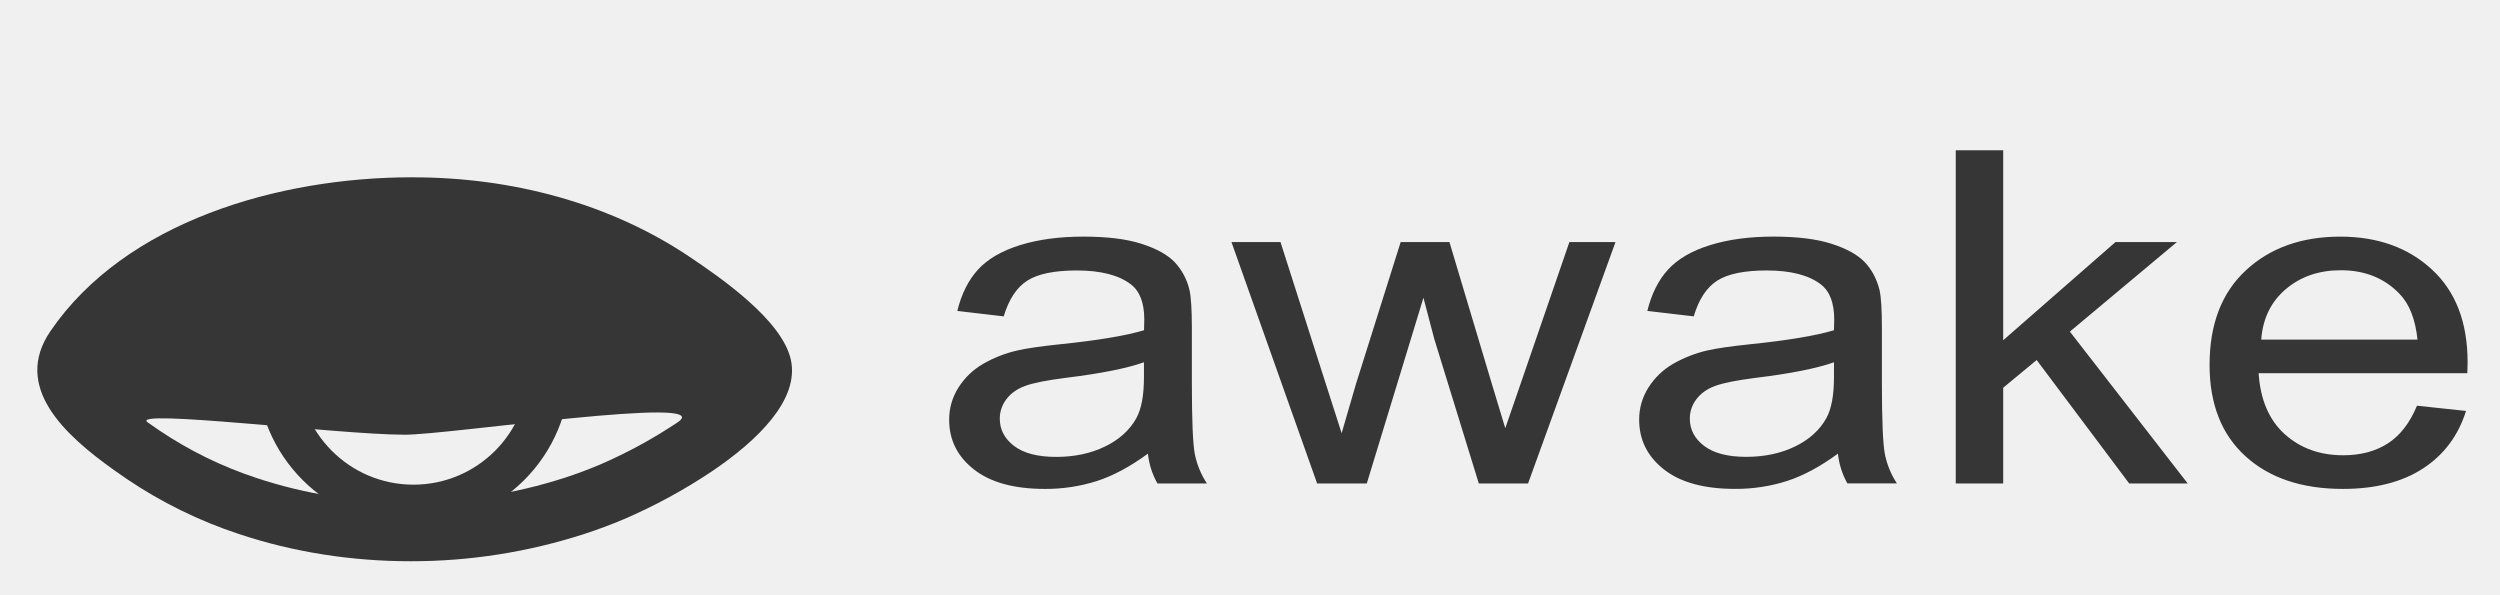
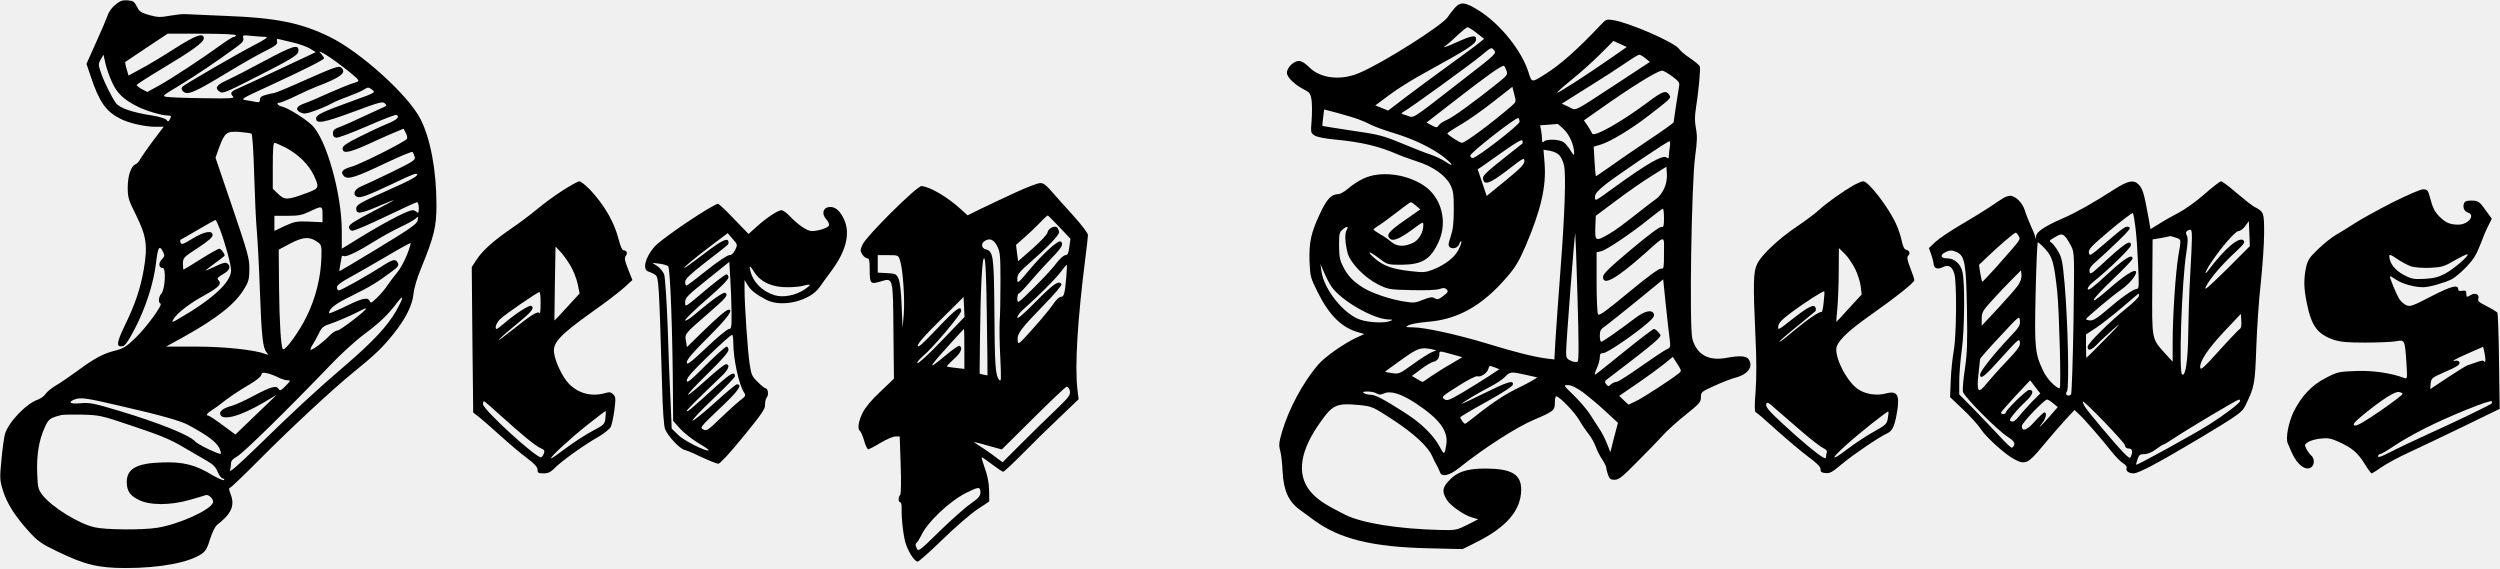
- <svg xmlns="http://www.w3.org/2000/svg" viewBox="0 0 2030 483">
-   <circle cx="328.32" cy="269.5" r="25.29" fill="#fff" />
-   <path d="M328.63 353c36.15 0 255.14-32.72 221.65-10.1a396.64 396.64 0 0 1-63.11 34.36c-9.31 3.93-18.92 7.52-28.61 10.68a411 411 0 0 1-126.22 19.78c-43.44 0-85.26-6.62-124.29-19.69a321 321 0 0 1-78.77-38.58 586.35 586.35 0 0 1-9.36-6.49c-15.84-11.23 155.9 10 207.65 10m8.06-209h-1.06c-108.74 0-233 36.16-293.6 124.9C10 314.2 52.29 353.14 93.16 382.12c3.39 2.4 6.77 4.74 10.1 7a368.89 368.89 0 0 0 90.55 44.43c44.41 14.87 92 22.18 139.53 22.18a456.21 456.21 0 0 0 141.15-22.17q16.49-5.38 32.33-12.07a445 445 0 0 0 71.33-38.82c37.52-25.34 71.17-58.4 64-90.66C635 260 586 226 559.48 208.24 494.84 164.93 415.47 144 335.63 144z" fill="#363636" />
-   <circle cx="349.99" cy="300" r="47.47" fill="#363636" />
-   <circle cx="335.71" cy="299.87" r="110.44" fill="none" stroke="#363636" stroke-miterlimit="10" stroke-width="33.535" />
-   <path d="M932.1 368.37q-21.4 15.69-41.19 22.15a136.37 136.37 0 0 1-42.49 6.48q-37.42 0-57.57-15.8t-20.12-40.33a47.9 47.9 0 0 1 7.6-26.29 57.89 57.89 0 0 1 19.91-19.1A101.15 101.15 0 0 1 826 284.59q11.34-2.58 34.24-5 46.66-4.78 68.7-11.44c.14-4.55.22-7.44.22-8.67q0-20.3-10.92-28.61-14.76-11.25-43.87-11.25-27.18 0-40.13 8.21T815 256.9l-37.67-4.42q5.13-20.86 16.91-33.68t34-19.75q22.25-6.92 51.57-6.92 29.11 0 47.3 5.9t26.75 14.86a49.29 49.29 0 0 1 12 22.61q1.92 8.49 1.93 30.63v44.29q0 46.33 2.46 58.6a67.46 67.46 0 0 0 9.75 23.53h-40.19a63.21 63.21 0 0 1-7.71-24.18zm-3.21-74.19q-21 7.4-62.92 12.55-23.75 3-33.6 6.65t-15.19 10.79a25.61 25.61 0 0 0-5.35 15.83q0 13.29 11.66 22.15t34.14 8.85q22.25 0 39.59-8.4t25.47-23q6.19-11.25 6.2-33.22zM1069.5 392.55l-69.55-196h39.81l36.16 113.13 13.49 42.07q.85-3.13 11.77-40.41l36.17-114.79h39.59l34 113.68 11.34 37.46 13.06-37.83 39-113.31h37.45l-71 196h-40l-36.17-117.38-8.78-33.4-46 150.78zM1492.4 368.37q-21.4 15.69-41.2 22.15a136.3 136.3 0 0 1-42.48 6.46q-37.46 0-57.57-15.78T1331 340.87a47.82 47.82 0 0 1 7.6-26.29 57.86 57.86 0 0 1 19.9-19.1 101.35 101.35 0 0 1 27.72-10.89q11.34-2.58 34.24-5 46.66-4.78 68.7-11.44c.14-4.55.22-7.44.22-8.67q0-20.3-10.92-28.61-14.76-11.25-43.87-11.25-27.18 0-40.13 8.21t-19.15 29.06l-37.67-4.42q5.13-20.86 16.91-33.68t34-19.75q22.26-6.92 51.58-6.92 29.1 0 47.3 5.9t26.75 14.86q8.57 9 12 22.61 1.92 8.49 1.92 30.63v44.29q0 46.33 2.47 58.6a67.46 67.46 0 0 0 9.73 23.53h-40.23a63 63 0 0 1-7.67-24.17zm-3.21-74.19q-21 7.4-62.92 12.55-23.76 3-33.6 6.65t-15.19 10.79a25.61 25.61 0 0 0-5.35 15.78q0 13.29 11.66 22.15t34.13 8.86q22.26 0 39.6-8.4t25.47-23q6.19-11.25 6.2-33.22zM1588.07 392.55V122h38.52v154.28l91.17-79.72h49.87l-86.89 72.71 95.67 123.28h-47.52l-75.12-100.21-27.18 22.51v77.7zM1962.6 329.43l39.81 4.25q-9.42 30.07-34.89 46.69T1902.46 397q-49.86 0-79.08-26.49t-29.21-74.28q0-49.45 29.53-76.77t76.62-27.31q45.59 0 74.48 26.76t28.89 75.29c0 2-.07 4.93-.21 8.86H1834q2.13 32.29 21.18 49.46t47.52 17.16q21.18 0 36.16-9.59t23.74-30.66zm-126.48-53.7H1963q-2.57-24.74-14.55-37.1-18.42-19.19-47.73-19.19-26.54 0-44.62 15.32t-19.98 40.97z" fill="#363636" />
+ <svg xmlns="http://www.w3.org/2000/svg" version="1.0" width="1558pt" height="354pt" viewBox="0 0 1558 354" preserveAspectRatio="xMidYMid meet">
+   <g transform="translate(0,354) scale(0.1,-0.1)" fill="#000000" stroke="none">
+     <path d="M718 3510 c-21 -17 -42 -47 -48 -68 -7 -20 -39 -96 -72 -168 l-59 -132 25 -74 c54 -163 95 -222 186 -268 52 -27 153 -50 217 -50 l53 0 -66 -87 c-36 -49 -72 -100 -80 -114 -7 -15 -20 -29 -28 -32 -29 -11 -49 -69 -50 -142 0 -65 3 -78 53 -178 64 -130 72 -189 47 -336 -21 -121 -55 -220 -118 -349 -51 -106 -55 -136 -16 -130 17 2 35 27 75 103 70 134 120 288 135 414 12 103 21 118 45 70 10 -20 9 -27 -9 -46 -22 -23 -19 -53 6 -53 22 0 15 -133 -8 -159 -18 -20 -21 -58 -6 -63 17 -5 -87 -148 -157 -215 -55 -53 -74 -65 -125 -78 -76 -19 -130 -48 -238 -128 -47 -34 -106 -75 -133 -90 -26 -15 -54 -39 -63 -52 -9 -13 -30 -29 -47 -35 -74 -25 -185 -142 -206 -215 -6 -22 -16 -93 -22 -160 -11 -114 -11 -126 9 -191 25 -82 78 -164 163 -257 53 -59 77 -76 173 -122 172 -84 258 -105 430 -105 215 0 398 35 475 90 22 15 35 38 50 90 13 41 31 78 43 88 91 71 113 121 85 193 -10 25 -12 39 -4 39 5 0 87 78 181 173 198 199 459 442 596 553 128 104 172 146 242 233 77 96 118 179 125 250 3 33 22 99 48 161 80 196 95 256 95 393 0 213 -37 412 -99 534 -74 148 -375 420 -566 513 -180 88 -332 119 -650 131 -126 5 -241 10 -255 11 -14 1 -55 -4 -92 -10 -57 -11 -76 -10 -128 4 -52 15 -62 22 -77 53 -16 31 -23 36 -58 39 -32 2 -47 -3 -77 -28z m752 -190 c0 -5 -6 -10 -13 -10 -7 0 -44 -23 -82 -51 -104 -76 -310 -212 -389 -255 l-68 -37 -35 18 c-18 10 -32 22 -31 26 2 4 68 47 148 95 196 117 270 170 270 195 0 38 -49 21 -185 -66 -73 -47 -167 -103 -209 -125 l-75 -41 -12 41 c-7 22 -10 42 -8 44 2 2 62 42 134 90 l130 86 212 0 c135 0 213 -4 213 -10z m188 -10 c17 0 -9 -18 -81 -55 -95 -49 -420 -237 -440 -255 -15 -13 5 -40 29 -40 32 0 97 34 258 132 72 44 170 100 219 125 75 37 88 47 84 64 -4 15 -1 19 11 15 9 -2 49 -12 88 -21 39 -9 87 -26 106 -38 l36 -22 -217 -102 c-119 -56 -237 -111 -263 -122 -50 -21 -57 -31 -35 -53 11 -11 -20 -13 -182 -10 -108 1 -211 5 -230 8 -33 5 -31 6 75 70 104 63 242 156 352 237 42 30 53 43 48 59 -5 20 -2 20 56 14 34 -3 72 -6 86 -6z m469 -179 c43 -32 86 -68 96 -78 17 -19 16 -20 -24 -32 -23 -7 -89 -34 -148 -60 -58 -27 -127 -56 -153 -65 -53 -19 -61 -40 -23 -58 20 -9 36 -7 87 12 35 12 79 31 98 42 19 11 66 31 105 45 38 14 84 33 100 43 29 18 31 18 54 1 23 -17 22 -18 -111 -66 -202 -73 -238 -90 -238 -114 0 -35 48 -26 237 44 156 58 178 64 191 51 14 -13 12 -16 -14 -27 -16 -7 -72 -33 -124 -57 -52 -25 -115 -53 -140 -62 -36 -13 -45 -21 -45 -41 0 -17 6 -25 21 -27 11 -2 98 31 193 72 95 42 177 73 182 70 22 -13 3 -31 -61 -57 -39 -16 -116 -52 -173 -81 -78 -39 -102 -56 -102 -71 0 -34 38 -28 152 23 59 28 135 61 168 75 l60 25 13 -25 c8 -13 11 -30 9 -37 -7 -17 -293 -161 -350 -176 -54 -15 -68 -33 -43 -58 23 -23 71 -8 262 83 87 41 161 72 165 68 4 -5 10 -18 13 -30 7 -20 -6 -28 -146 -97 -84 -40 -170 -81 -190 -89 -41 -17 -52 -52 -22 -64 22 -8 65 8 232 87 112 54 142 65 142 52 0 -12 -48 -38 -168 -91 -195 -87 -212 -97 -212 -122 0 -34 26 -32 127 11 145 61 143 59 -22 -27 -117 -61 -150 -82 -150 -98 0 -12 8 -21 20 -23 11 -1 104 38 207 88 103 49 191 90 197 90 6 0 11 -17 11 -37 0 -29 -3 -34 -12 -25 -7 7 -19 12 -27 12 -33 0 -210 -95 -403 -217 l-38 -23 0 111 c0 232 -98 578 -187 660 -42 40 -150 107 -183 114 -30 7 -42 25 -17 25 7 0 54 19 103 43 49 24 105 49 124 56 156 59 194 89 155 121 -13 11 -47 -1 -210 -73 -106 -48 -200 -87 -207 -87 -7 0 -30 -5 -50 -11 -28 -7 -38 -15 -38 -30 0 -15 -5 -18 -22 -15 -13 3 -41 8 -62 11 -39 6 -37 8 140 89 217 100 344 164 344 173 0 3 -8 15 -17 26 -18 19 -18 20 14 4 17 -9 67 -43 110 -76z m-1429 -103 c31 -69 73 -109 159 -152 53 -27 152 -56 190 -56 21 0 22 -3 13 -21 -10 -18 -13 -19 -23 -6 -7 9 -45 20 -87 27 -125 19 -206 47 -228 78 -28 40 -72 129 -93 189 -17 50 -17 55 -1 83 l17 29 12 -54 c7 -30 25 -82 41 -117z m869 -321 c6 -4 13 -111 17 -254 4 -136 11 -297 17 -358 5 -60 14 -229 19 -375 10 -278 18 -348 41 -376 13 -16 12 -17 -6 -10 -69 26 -258 46 -433 46 l-187 0 107 59 c214 119 327 209 383 306 25 41 29 60 29 119 1 64 -10 102 -105 382 l-106 311 22 62 c35 95 47 104 126 99 37 -3 71 -8 76 -11z m217 -89 c77 -42 140 -104 172 -171 35 -77 34 -81 -45 -110 -118 -44 -137 -45 -177 -6 l-34 33 0 143 c0 98 3 143 11 143 6 0 39 -15 73 -32z m226 -415 l0 -48 -85 4 c-77 3 -90 0 -150 -27 l-65 -31 0 47 0 47 83 0 c68 0 91 5 137 27 77 37 80 36 80 -19z m592 -38 c-3 -20 -50 -53 -243 -170 -132 -80 -241 -145 -243 -145 -2 0 0 19 5 43 4 23 8 45 9 49 0 4 6 5 14 2 17 -6 91 30 201 99 44 27 112 64 150 82 39 18 79 40 90 49 11 8 21 16 21 16 1 0 -1 -11 -4 -25z m-1232 -52 c35 -93 70 -223 70 -258 0 -73 -114 -179 -324 -300 -42 -25 -47 -26 -38 -9 21 39 98 100 195 153 95 53 112 72 86 98 -8 8 1 17 30 34 42 23 52 48 28 67 -10 9 -29 4 -75 -18 -34 -16 -62 -28 -62 -26 0 1 27 22 60 46 33 24 60 45 60 47 0 14 -23 43 -33 43 -7 0 -59 -29 -116 -65 -57 -36 -105 -65 -107 -65 -2 0 -4 17 -4 38 1 36 4 39 93 97 65 43 92 66 92 80 0 32 -52 23 -127 -23 -57 -35 -67 -38 -73 -24 -3 9 -2 18 2 19 5 2 53 30 108 62 55 32 103 59 107 60 4 1 16 -25 28 -56z m610 -82 c23 -17 25 -24 23 -92 -3 -125 -35 -256 -93 -373 -45 -93 -134 -215 -147 -202 -12 12 -22 169 -24 386 l-2 234 73 39 c81 42 120 44 170 8z m556 -80 c-15 -37 -41 -86 -59 -107 -18 -21 -45 -57 -60 -79 -14 -23 -45 -58 -67 -80 -33 -32 -40 -36 -46 -22 -10 27 -45 20 -152 -33 -56 -27 -102 -46 -102 -42 2 29 38 58 139 107 112 55 162 85 253 153 39 29 45 38 37 54 -14 27 -31 23 -106 -26 -91 -58 -248 -146 -262 -146 -6 0 -11 9 -11 19 0 14 24 32 83 64 45 25 147 83 227 130 79 47 146 84 149 82 2 -3 -8 -36 -23 -74z m-67 -348 c-55 -96 -144 -192 -324 -346 -165 -141 -317 -281 -548 -507 -120 -116 -168 -158 -163 -140 3 14 6 34 6 45 0 13 13 27 37 40 37 19 329 306 578 566 66 70 163 158 216 197 94 70 147 120 203 195 45 59 43 35 -5 -50z m-189 13 c0 -13 -161 -136 -177 -136 -11 0 -32 -14 -49 -31 -34 -37 -103 -89 -117 -89 -5 0 -1 12 9 28 10 15 28 47 40 72 19 40 28 48 75 63 30 10 90 35 134 56 92 45 85 42 85 37z m-548 -427 c21 -11 47 -19 60 -19 20 0 20 -2 -12 -35 -28 -29 -36 -32 -43 -20 -14 25 -45 17 -151 -39 -55 -30 -119 -59 -141 -65 -54 -14 -80 -34 -72 -55 16 -40 127 -9 273 77 l79 47 -129 -124 -129 -124 -80 59 c-44 33 -84 59 -89 59 -17 0 -7 16 20 32 15 9 55 38 89 65 34 26 96 67 138 91 45 26 79 52 82 63 5 17 11 19 37 13 17 -3 48 -15 68 -25z m-981 -179 c256 -59 378 -93 427 -121 116 -63 168 -102 188 -140 8 -17 13 -34 10 -37 -8 -7 -143 58 -159 76 -32 39 -228 118 -479 193 -154 46 -179 51 -235 46 -64 -6 -84 5 -40 23 39 15 70 11 288 -40z m84 -128 c165 -55 232 -83 310 -130 55 -32 122 -71 148 -86 35 -20 52 -38 63 -66 9 -21 23 -40 32 -42 10 -2 13 -6 7 -10 -5 -3 -39 12 -75 33 -104 63 -179 82 -313 77 -155 -5 -216 -39 -217 -120 0 -57 18 -85 74 -113 69 -35 195 -35 316 -1 47 13 92 27 101 30 19 8 54 -27 46 -47 -18 -47 -214 -135 -347 -156 -92 -15 -324 -13 -391 3 -101 23 -269 128 -326 203 -25 33 -28 46 -31 130 -5 113 10 208 45 285 26 58 32 63 108 82 11 2 70 3 130 2 107 -3 116 -5 320 -74z" />
+     <path d="M1645 3159 c-93 -50 -198 -104 -233 -120 -66 -30 -77 -50 -39 -73 14 -9 47 4 180 72 274 139 307 159 307 187 0 41 -33 31 -215 -66z" />
+     <path d="M9068 3493 c-13 -16 -35 -42 -46 -60 -38 -54 -404 -286 -552 -348 -114 -49 -242 -34 -311 36 -25 25 -47 39 -64 39 -33 0 -75 -41 -75 -74 0 -27 49 -75 109 -105 34 -18 39 -25 45 -67 3 -27 3 -82 0 -125 -6 -74 -6 -77 18 -93 15 -10 65 -20 132 -26 162 -16 265 -40 384 -91 26 -12 81 -31 123 -45 96 -30 175 -85 206 -143 20 -39 23 -58 23 -156 0 -84 -5 -126 -19 -168 -16 -47 -17 -58 -6 -67 19 -16 52 -4 60 21 4 11 9 18 12 15 3 -3 -4 -25 -16 -49 -24 -50 -83 -96 -160 -127 -47 -18 -61 -19 -138 -10 -113 12 -171 33 -222 77 -59 50 -43 53 22 4 53 -40 55 -41 138 -41 132 1 184 32 235 144 57 126 17 277 -93 350 -110 73 -271 92 -374 44 -31 -14 -74 -42 -96 -62 -23 -20 -51 -36 -64 -36 -42 0 -71 -31 -114 -124 -55 -116 -68 -178 -64 -297 4 -91 6 -101 51 -190 71 -144 151 -222 254 -250 l36 -11 -50 -23 c-78 -36 -195 -119 -237 -167 -95 -111 -184 -277 -226 -421 -19 -65 -20 -83 -11 -115 6 -20 13 -79 15 -129 6 -118 36 -187 105 -238 26 -19 65 -48 87 -64 162 -120 365 -170 720 -178 l210 -5 80 40 c193 95 285 202 285 331 0 95 -59 130 -220 131 -123 0 -183 -21 -238 -84 -34 -39 -35 -65 -4 -113 21 -34 107 -94 153 -107 l41 -12 -68 -35 c-65 -32 -72 -34 -164 -32 -270 7 -488 42 -597 95 -111 56 -158 85 -199 126 -103 102 -93 250 30 430 91 133 110 142 265 127 72 -8 79 -11 200 -90 133 -87 219 -167 245 -225 8 -19 22 -46 30 -60 8 -14 17 -33 20 -43 10 -32 59 -21 118 26 153 123 363 258 472 303 116 49 126 57 126 104 0 22 3 40 8 40 20 0 114 -97 143 -147 18 -31 44 -70 59 -87 14 -17 34 -52 44 -78 9 -26 28 -63 42 -83 13 -20 24 -42 24 -49 0 -7 5 -27 11 -45 9 -25 16 -31 41 -31 26 0 49 18 142 113 62 61 134 136 160 165 26 29 90 87 142 128 85 68 94 78 94 108 0 32 3 35 83 71 45 21 104 44 131 51 81 21 116 71 82 117 -15 19 -57 22 -135 7 -113 -21 -185 18 -214 117 -20 69 -6 964 17 1137 13 95 14 129 5 176 -8 43 -8 75 0 126 16 100 30 246 24 261 -3 7 -30 30 -60 50 -30 20 -61 46 -69 58 -26 40 -307 163 -412 180 -40 6 -44 5 -78 -32 -142 -150 -248 -245 -344 -305 -85 -54 -84 -54 -104 10 -41 134 -177 304 -311 387 -83 52 -111 56 -147 18z m135 -159 l46 -36 -27 -22 c-15 -13 -103 -78 -197 -146 -93 -68 -216 -158 -272 -201 l-102 -78 -40 16 -40 16 87 65 c47 36 156 104 242 150 232 127 295 167 298 191 6 36 -21 33 -124 -14 -59 -27 -87 -36 -69 -23 17 12 53 44 80 70 28 26 55 48 61 48 6 0 32 -16 57 -36z m849 -147 c-163 -114 -343 -229 -348 -225 -2 3 37 38 88 79 51 41 131 112 178 159 l85 85 42 -19 41 -19 -86 -60z m-928 -138 c-345 -268 -308 -244 -356 -229 -37 11 -40 13 -22 23 38 20 423 299 485 351 63 53 64 53 80 33 16 -20 11 -25 -187 -178z m1130 128 l28 -23 -198 -130 c-292 -191 -257 -174 -308 -150 l-43 20 161 101 c89 55 195 124 236 152 41 29 80 52 85 52 6 1 23 -9 39 -22z m-866 -75 c9 -27 6 -31 -52 -78 -150 -120 -284 -217 -319 -231 -21 -9 -43 -23 -50 -33 -12 -17 -14 -17 -45 -1 l-32 17 144 112 c217 169 318 242 338 242 3 0 10 -13 16 -28z m1033 -38 c41 -30 48 -39 43 -62 -8 -47 -34 -217 -34 -224 0 -4 -75 -58 -166 -118 -91 -61 -199 -136 -241 -166 -42 -30 -77 -53 -78 -52 -1 2 -5 44 -8 94 l-5 90 44 13 c59 18 188 95 299 181 140 108 141 109 128 128 -19 32 -43 24 -135 -46 -165 -123 -337 -220 -346 -194 -2 6 -14 27 -27 47 l-24 35 97 68 c199 141 362 242 391 242 7 0 35 -16 62 -36z m-1004 -187 c-119 -103 -286 -227 -306 -227 -14 0 -91 50 -91 59 1 3 38 28 83 54 45 26 136 90 202 142 l120 94 12 -47 c13 -47 12 -47 -20 -75z m-950 -81 c23 -8 59 -24 80 -35 21 -11 83 -33 138 -50 124 -37 243 -95 313 -150 60 -48 65 -66 8 -27 -20 13 -60 32 -89 42 -29 9 -110 41 -182 71 -119 49 -144 55 -310 79 -99 15 -181 28 -183 29 -2 2 0 25 4 53 l6 50 87 -23 c47 -13 105 -30 128 -39z m1003 -15 c0 -19 -268 -226 -292 -226 -7 0 -14 7 -15 15 -2 17 286 242 299 234 4 -3 8 -13 8 -23z m274 -45 c36 -33 66 -101 66 -150 0 -17 -4 -14 -21 14 -11 19 -31 43 -42 52 -26 20 -107 24 -125 6 -9 -9 -12 -6 -12 14 0 14 -3 39 -6 56 l-6 31 53 4 c30 2 55 4 55 5 1 1 18 -13 38 -32z m-256 -90 c-1 -1 -58 -46 -126 -100 -98 -78 -123 -102 -120 -119 6 -45 42 -32 153 53 98 76 105 80 105 56 0 -20 -23 -44 -117 -121 l-118 -96 -28 83 -28 83 23 15 c12 8 74 52 138 97 82 58 116 77 118 66 2 -8 2 -16 0 -17z m918 -23 c-3 -21 -6 -46 -6 -57 0 -14 -3 -16 -13 -8 -23 20 -119 -35 -337 -193 -113 -82 -110 -81 -110 -51 0 18 17 38 66 77 75 59 384 268 398 269 5 0 6 -17 2 -37z m-685 -54 c10 -13 22 -40 26 -59 13 -59 5 -300 -22 -650 -14 -184 -28 -386 -32 -448 l-6 -112 -51 6 c-85 12 -192 39 -369 93 -185 56 -388 101 -463 101 -47 1 -48 1 -24 14 14 7 65 16 113 20 190 14 343 99 497 278 54 62 76 99 118 196 95 223 129 370 118 512 l-7 87 42 -7 c26 -5 49 -17 60 -31z m651 -202 c-11 -25 -32 -53 -46 -63 -15 -11 -50 -37 -78 -59 -141 -111 -177 -138 -224 -165 -80 -46 -85 -43 -82 43 l3 72 127 95 c69 52 168 121 220 153 l93 58 3 -45 c2 -29 -4 -62 -16 -89z m-1547 -109 l26 -23 -100 -70 c-99 -69 -115 -91 -87 -114 19 -16 63 3 144 63 62 46 62 46 62 20 0 -42 -29 -91 -63 -107 -56 -26 -100 -25 -136 5 -17 15 -49 37 -71 49 -22 13 -40 25 -40 29 0 3 13 13 28 22 16 9 66 46 113 82 46 36 87 66 91 66 4 0 19 -10 33 -22z m1545 -78 c0 -48 -3 -58 -15 -54 -9 4 -78 -47 -190 -141 -137 -115 -175 -152 -175 -171 0 -58 82 -12 258 144 136 121 122 120 122 4 0 -90 -2 -100 -17 -96 -12 3 -79 -45 -202 -147 -140 -116 -185 -149 -192 -138 -5 8 -9 98 -9 200 l0 187 28 6 c34 8 191 114 297 200 44 35 83 65 88 65 4 1 7 -26 7 -59z m-1979 -77 c-12 -23 -8 -81 8 -142 18 -62 106 -152 190 -194 63 -31 71 -32 208 -35 86 -2 156 0 174 7 24 8 34 8 45 -3 11 -12 8 -18 -21 -40 -29 -22 -37 -25 -53 -15 -16 10 -30 8 -73 -9 -48 -20 -61 -21 -119 -11 -85 13 -200 52 -253 85 -63 39 -96 73 -125 129 -22 42 -26 63 -27 133 0 76 2 85 24 103 28 23 37 19 22 -8z m1440 -412 c8 -277 9 -395 1 -403 -7 -7 -19 -6 -41 3 -27 12 -31 19 -31 54 -1 45 53 745 57 741 1 -1 8 -179 14 -395z m-1532 61 c62 -87 260 -201 355 -203 26 0 28 -2 11 -9 -34 -15 -130 -11 -186 7 -103 33 -229 189 -244 304 l-6 44 24 -56 c13 -31 34 -70 46 -87z m2106 -322 c7 -54 6 -56 -20 -68 -15 -7 -87 -55 -161 -107 -73 -52 -141 -95 -150 -95 -10 0 -25 -7 -34 -15 -15 -14 -18 -14 -30 0 -8 9 -9 19 -4 24 5 4 74 57 154 118 80 61 156 123 169 137 24 25 24 26 6 46 -10 11 -22 20 -28 20 -5 0 -87 -62 -181 -138 -94 -76 -176 -142 -183 -146 -7 -4 -4 11 7 36 11 24 20 55 20 71 0 21 5 27 23 27 23 0 193 116 276 188 32 27 43 43 38 55 -11 30 -57 20 -116 -25 -107 -81 -203 -148 -212 -148 -5 0 -9 17 -9 38 0 31 6 41 33 59 17 12 106 83 197 157 l165 135 16 -157 c9 -86 20 -182 24 -212z m-1485 -66 l32 -7 -32 -13 c-17 -8 -70 -41 -116 -75 -82 -59 -87 -61 -130 -54 -25 3 -44 8 -42 9 1 2 48 35 103 75 101 72 118 78 185 65z m129 -32 l64 -18 -74 -44 c-41 -23 -95 -58 -122 -76 -26 -19 -49 -34 -52 -34 -2 0 -18 8 -35 19 l-31 18 56 42 c31 23 65 44 77 46 24 5 38 22 38 48 0 21 0 21 79 -1z m1414 -118 c-51 -41 -224 -153 -266 -173 l-48 -23 -29 27 -29 28 108 74 c59 40 134 95 167 121 l59 48 28 -44 c27 -42 27 -45 10 -58z m-1147 36 l28 -11 -65 -43 c-35 -23 -108 -68 -161 -100 -89 -52 -100 -56 -118 -43 -18 13 -13 18 87 81 61 39 112 65 121 61 19 -7 59 19 67 45 7 23 6 23 41 10z m193 -46 l72 -16 -31 -19 c-17 -11 -68 -37 -113 -59 -69 -34 -157 -94 -283 -195 -25 -20 -26 -20 -40 -1 -8 11 -14 22 -14 25 0 4 73 47 162 96 99 55 164 97 166 108 6 30 -31 19 -177 -53 -77 -38 -141 -68 -141 -66 0 6 114 74 179 107 35 18 75 45 90 60 31 33 37 34 130 13z m355 -108 c33 -25 96 -77 140 -118 l79 -73 -24 -91 -23 -92 -22 55 c-12 30 -33 71 -47 91 -13 21 -41 62 -60 93 -20 30 -66 83 -101 117 -64 62 -64 62 -34 62 20 0 51 -15 92 -44z m-1285 -8 c15 -9 25 -9 46 0 41 19 108 -2 199 -62 144 -95 201 -170 190 -251 -10 -70 -14 -73 -39 -24 -39 75 -118 153 -226 221 -136 86 -179 108 -209 108 -14 0 -32 5 -40 10 -11 7 -5 10 23 10 20 0 46 -5 56 -12z" />
+     <path d="M3505 2352 c-50 -32 -119 -83 -155 -113 -36 -30 -105 -83 -155 -117 -117 -80 -186 -141 -224 -199 l-31 -47 4 -453 5 -454 35 -27 c19 -15 79 -67 133 -116 54 -49 128 -112 166 -140 48 -36 67 -57 67 -73 0 -20 5 -23 38 -23 29 0 44 8 70 34 40 42 189 148 275 196 34 20 67 47 74 61 6 13 16 60 22 104 9 71 8 82 -7 97 -14 15 -24 16 -52 8 -84 -24 -167 -2 -227 61 -38 40 -83 135 -90 190 -9 62 35 110 226 247 91 64 187 137 213 162 l49 45 -27 68 c-21 53 -24 70 -14 82 13 16 6 35 -14 35 -8 0 -20 26 -30 66 -28 110 -88 214 -179 312 -28 28 -57 52 -66 52 -9 0 -57 -26 -106 -58z m48 -464 c19 -31 40 -84 47 -117 l12 -60 -78 -85 c-43 -47 -78 -85 -79 -83 0 1 1 105 3 231 l4 229 28 -29 c16 -16 44 -55 63 -86z m-184 -240 c0 -40 -3 -67 -6 -61 -7 19 -50 -7 -171 -104 -59 -47 -96 -74 -82 -59 14 16 67 62 118 103 86 70 104 94 83 107 -11 7 -93 -45 -158 -100 -28 -24 -54 -44 -57 -44 -16 0 -3 39 22 62 31 30 232 168 244 168 4 0 8 -33 7 -72z m-251 -696 c129 -117 220 -192 253 -206 22 -9 25 -15 18 -34 -5 -12 -13 -22 -18 -22 -35 0 -361 298 -361 331 0 10 3 19 6 19 3 0 49 -40 102 -88z m655 -17 c-4 -39 -8 -42 -79 -80 -41 -21 -116 -70 -166 -107 -50 -38 -92 -67 -94 -65 -8 7 123 127 230 212 60 47 109 85 111 83 1 -2 0 -21 -2 -43z" />
+     <path d="M11554 2387 c-71 -41 -168 -110 -214 -152 -25 -23 -87 -70 -138 -104 -115 -77 -224 -179 -251 -235 -25 -50 -26 -125 -11 -453 7 -139 7 -255 1 -340 -7 -86 -7 -129 0 -132 6 -1 65 -52 132 -113 67 -60 156 -135 198 -166 54 -40 76 -63 75 -77 -1 -16 6 -21 31 -23 27 -3 43 6 99 54 68 57 236 172 286 194 30 14 44 41 58 119 22 118 6 149 -66 129 -60 -16 -129 -5 -177 28 -74 52 -153 216 -129 269 21 45 78 98 196 182 173 122 286 212 286 227 0 7 -11 41 -25 76 -17 43 -22 67 -15 74 16 16 12 33 -9 39 -14 3 -22 20 -30 58 -6 30 -22 77 -36 106 -47 103 -171 263 -203 263 -10 0 -35 -11 -58 -23z m7 -522 c16 -33 32 -83 35 -110 l6 -50 -79 -86 c-43 -48 -79 -86 -79 -85 -1 0 2 42 7 91 4 50 8 153 8 229 l1 140 36 -35 c19 -18 48 -61 65 -94z m-196 -210 c-3 -36 -10 -63 -14 -60 -11 6 -81 -41 -175 -119 -43 -37 -81 -66 -85 -66 -7 1 25 29 136 119 43 35 82 67 86 71 4 4 5 14 1 23 -9 24 -45 6 -147 -74 -84 -66 -88 -69 -85 -43 2 21 21 41 78 84 83 62 203 140 209 134 2 -2 0 -33 -4 -69z m-132 -808 c56 -48 114 -93 130 -100 16 -7 25 -17 22 -25 -3 -8 -5 -20 -5 -28 0 -11 -4 -12 -19 -4 -35 18 -143 109 -253 211 -83 77 -105 103 -101 119 5 18 12 14 64 -33 33 -28 105 -91 162 -140z m532 86 c-6 -35 -12 -41 -85 -82 -43 -23 -120 -74 -170 -112 -103 -79 -104 -61 -2 30 88 79 255 211 260 206 2 -2 1 -21 -3 -42z" />
+     <path d="M13178 2361 c-132 -85 -240 -146 -321 -181 -111 -48 -167 -85 -168 -112 -1 -20 -2 -21 -6 -3 -2 11 -15 43 -28 70 -12 28 -29 69 -36 93 -14 48 -59 92 -92 92 -12 0 -34 -8 -48 -18 -15 -9 -51 -33 -80 -53 -30 -20 -109 -69 -176 -108 -67 -39 -140 -88 -162 -109 l-40 -38 14 -39 c8 -22 14 -47 15 -56 0 -30 24 -41 55 -25 38 20 61 6 75 -42 15 -56 13 -381 -4 -476 -8 -45 -17 -128 -19 -186 l-4 -105 79 -75 c44 -41 95 -97 113 -125 35 -52 151 -157 208 -187 68 -36 86 -28 175 80 44 53 107 126 140 162 l60 65 27 -25 c35 -32 146 -160 204 -234 25 -31 57 -64 72 -73 17 -10 25 -22 22 -31 -7 -17 14 -32 44 -32 31 0 158 68 408 217 248 149 267 163 288 205 57 118 60 133 68 358 4 118 16 301 28 405 11 105 21 244 21 311 0 131 -1 134 -61 165 -15 8 -64 47 -110 86 -46 40 -90 73 -97 73 -7 0 -54 -36 -105 -81 -51 -45 -123 -96 -162 -116 -38 -20 -93 -50 -121 -69 l-52 -32 -16 91 c-24 130 -33 160 -56 185 -31 34 -67 27 -152 -27z m131 -246 c6 -49 13 -154 16 -232 6 -120 5 -143 -7 -143 -22 0 -97 -53 -186 -130 -58 -50 -86 -68 -106 -67 -14 1 -26 5 -26 8 0 8 169 150 218 183 53 36 103 98 93 114 -10 16 -73 -25 -178 -117 -129 -112 -106 -65 32 66 69 65 125 124 125 131 0 33 -49 3 -157 -97 -84 -78 -119 -105 -122 -93 -2 9 12 28 35 46 95 76 234 211 234 228 0 38 -36 15 -182 -120 -67 -61 -73 -65 -76 -43 -3 18 9 34 50 69 29 26 89 81 133 124 64 62 76 78 63 83 -20 8 -32 0 -156 -107 -85 -73 -90 -76 -94 -53 -4 21 14 40 131 139 75 63 139 111 143 108 4 -4 11 -47 17 -97z m566 -255 c-119 -117 -143 -137 -127 -105 26 51 96 133 181 212 54 50 64 64 53 74 -26 28 -116 -48 -220 -186 -32 -43 -16 0 22 55 61 91 147 190 166 190 11 0 30 14 42 31 l23 31 3 -78 3 -78 -146 -146z m-215 198 c0 -29 -5 -136 -11 -238 -6 -102 -11 -264 -12 -360 -2 -170 -17 -268 -38 -254 -22 13 -2 582 26 758 10 64 11 95 3 109 -7 15 -7 22 3 28 25 16 29 10 29 -43z m-1080 11 c13 -23 21 -12 -139 -193 -47 -52 -86 -94 -88 -92 -2 2 -7 26 -12 54 l-8 51 51 49 c74 71 169 152 178 152 4 0 12 -9 18 -21z m292 -6 c9 -10 25 -36 36 -58 20 -40 20 -51 14 -475 -4 -239 -11 -440 -15 -447 -4 -7 -14 -10 -22 -7 -12 5 -12 10 -3 27 14 26 5 431 -15 664 -13 143 -17 167 -41 207 -14 25 -34 49 -43 55 -14 8 -12 12 18 30 41 25 52 26 71 4z m687 -4 c36 -13 35 -5 16 -116 -17 -105 -35 -371 -35 -538 l0 -119 -45 49 c-87 96 -84 84 -82 418 l2 295 55 9 c30 6 55 11 56 12 1 0 15 -4 33 -10z m-812 -72 c44 -48 54 -84 74 -267 12 -119 25 -600 15 -600 -22 0 -79 59 -100 103 -54 112 -58 144 -50 490 4 174 10 317 14 317 4 0 25 -19 47 -43z m-553 -18 c51 -24 59 -69 64 -354 4 -214 1 -281 -13 -376 -10 -64 -15 -127 -12 -141 8 -31 211 -236 276 -278 37 -24 47 -37 44 -51 -3 -10 -10 -19 -16 -19 -5 0 -40 32 -76 72 -36 39 -108 114 -158 166 l-93 94 0 82 c0 44 7 133 16 196 17 126 20 420 4 485 -11 51 -50 85 -96 85 -40 0 -46 21 -11 38 29 14 41 14 71 1z m382 -208 c-15 -21 -71 -85 -126 -144 l-100 -107 0 44 c0 40 6 50 72 122 40 44 95 102 123 129 l50 50 3 -28 c2 -19 -6 -42 -22 -66z m754 -65 c0 -8 -33 -40 -72 -72 -112 -90 -248 -225 -248 -245 0 -29 23 -23 61 17 18 20 66 63 104 97 51 44 38 28 -50 -61 -66 -67 -121 -122 -122 -122 -2 0 -3 33 -3 73 l0 73 63 41 c34 23 107 80 162 127 55 47 101 86 102 86 2 0 3 -6 3 -14z m627 -207 c-7 -5 -65 -65 -128 -135 -92 -103 -115 -123 -117 -106 -6 38 49 120 152 229 l101 107 3 -44 c2 -29 -1 -46 -11 -51z m-1434 -52 c-95 -100 -183 -211 -183 -231 0 -35 29 -12 135 107 103 114 110 120 113 94 3 -23 -11 -43 -83 -119 -48 -50 -104 -113 -125 -139 -52 -66 -63 -52 -50 62 5 46 10 88 10 92 0 4 55 67 123 139 121 131 122 132 125 99 3 -28 -5 -41 -65 -104z m141 -400 c-27 -29 -64 -69 -81 -91 -22 -27 -36 -37 -48 -32 -14 5 -13 11 14 44 16 21 51 58 76 81 45 42 54 71 20 71 -16 0 -145 -126 -145 -141 0 -5 -7 -9 -15 -9 -8 0 -15 3 -15 8 0 4 41 51 91 105 l91 97 31 -41 32 -41 -51 -51z m132 -11 l28 -23 -54 -62 c-56 -63 -78 -81 -41 -35 22 27 28 64 12 64 -5 0 -32 -25 -60 -56 -49 -56 -81 -67 -81 -29 0 19 140 165 157 165 7 0 24 -11 39 -24z m1164 15 c0 -13 -98 -87 -196 -149 -96 -60 -446 -253 -451 -248 -2 1 2 17 8 34 9 27 16 32 43 32 20 0 47 11 72 30 21 16 43 30 47 30 4 0 36 19 70 42 74 50 389 238 400 238 4 0 7 -4 7 -9z m-718 -275 c2 -13 10 -21 22 -21 23 0 29 -14 18 -44 -7 -21 -9 -20 -46 16 -48 48 -231 265 -245 292 -6 11 -11 23 -11 28 0 16 259 -252 262 -271z" />
+     <path d="M6330 2341 c-69 -31 -164 -77 -213 -100 l-87 -43 -43 39 c-83 76 -196 142 -245 143 -29 0 -340 -308 -366 -363 -16 -35 -16 -40 -2 -63 9 -13 23 -24 31 -24 12 0 15 -15 15 -67 0 -91 4 -96 65 -78 82 25 80 33 83 -311 l3 -294 -85 -81 c-54 -50 -94 -99 -110 -131 -26 -53 -34 -102 -17 -113 5 -3 17 -30 26 -60 8 -30 20 -55 26 -55 5 0 40 18 76 40 37 22 79 40 93 40 l27 0 6 -177 c4 -108 2 -182 -3 -187 -13 -13 -13 -46 0 -46 6 0 10 -17 9 -37 -2 -66 12 -187 28 -228 19 -54 55 -105 72 -105 7 0 77 62 155 138 77 75 175 160 216 187 l75 50 -1 70 c-1 47 -10 93 -27 138 -13 37 -22 67 -18 67 3 0 33 -21 65 -45 33 -25 63 -45 68 -45 5 0 62 53 126 118 64 65 168 167 231 226 l113 108 -7 57 c-18 144 0 440 50 831 8 63 15 124 15 135 0 12 -38 62 -92 122 -51 56 -112 124 -136 152 -33 38 -50 51 -70 50 -15 0 -83 -26 -152 -58z m273 -217 l68 -72 -7 -51 c-5 -40 -11 -51 -24 -51 -10 0 -34 -21 -54 -47 -19 -27 -82 -95 -140 -153 -104 -103 -106 -104 -106 -72 0 17 4 32 8 32 5 0 39 35 75 78 36 42 95 107 131 144 64 65 77 90 56 103 -16 10 -110 -75 -194 -176 -74 -88 -76 -89 -76 -57 0 29 11 42 85 107 101 88 175 165 175 183 0 7 -4 19 -9 27 -13 20 -58 0 -63 -28 -2 -12 -43 -56 -93 -100 l-90 -79 -7 51 -6 51 51 45 c29 25 72 66 97 92 25 27 47 47 50 46 3 -1 36 -34 73 -73z m-388 -119 c18 -36 20 -60 20 -220 0 -99 -2 -211 -5 -250 -2 -38 -1 -140 4 -225 6 -139 6 -153 -8 -136 -23 28 -27 93 -29 436 -3 338 -7 364 -54 376 -27 7 -31 38 -5 53 31 19 56 8 77 -34z m-606 -88 c18 -54 31 -245 23 -337 l-7 -85 -6 140 c-3 90 -11 151 -20 170 -13 28 -19 30 -72 33 l-57 3 0 54 0 55 64 0 c64 0 64 0 75 -33z m541 -355 c3 -196 5 -358 4 -360 -1 -2 -12 0 -25 3 l-24 6 2 202 c4 346 14 530 27 517 8 -7 13 -121 16 -368z m495 251 c-9 -105 -14 -123 -34 -123 -10 0 -31 -20 -47 -45 -16 -24 -72 -92 -124 -150 -94 -105 -95 -106 -98 -75 -4 40 19 71 166 222 63 64 111 121 107 127 -15 26 -48 4 -158 -107 -78 -79 -117 -113 -117 -100 0 10 19 35 43 55 91 81 190 180 225 225 20 27 38 48 40 48 2 0 1 -35 -3 -77z m-776 -396 c-77 -81 -146 -144 -151 -140 -6 3 8 21 31 41 60 49 241 263 241 284 0 38 -32 14 -149 -109 -91 -96 -121 -123 -121 -107 0 15 47 68 143 162 l142 141 3 -62 3 -62 -142 -148z m141 -52 l0 -124 -52 6 c-29 3 -55 7 -57 9 -2 2 17 22 42 45 45 39 59 71 37 84 -5 3 -42 -22 -82 -56 -118 -98 -118 -89 -2 40 59 66 110 121 111 121 2 0 3 -56 3 -125z m654 -251 c12 -31 5 -42 -81 -125 -49 -46 -144 -139 -212 -207 l-123 -123 -52 39 c-28 21 -68 49 -88 61 -21 13 -38 24 -38 26 0 1 39 -8 86 -22 l87 -24 197 195 c108 108 202 196 207 196 6 0 14 -7 17 -16z m-554 -642 c0 -23 -11 -36 -62 -72 -35 -24 -122 -102 -194 -172 -128 -126 -131 -127 -142 -103 -8 17 -8 26 -1 31 6 4 18 23 28 43 38 85 178 218 285 271 74 37 86 38 86 2z" />
+     <path d="M14907 2277 c-90 -46 -195 -104 -233 -129 -38 -24 -90 -57 -117 -72 -26 -15 -76 -55 -111 -89 -55 -53 -65 -69 -75 -115 -15 -72 -14 -129 5 -220 29 -144 65 -193 166 -229 42 -14 83 -18 198 -18 80 0 166 4 191 8 56 11 56 11 66 -137 6 -95 5 -99 -13 -92 -81 31 -195 48 -301 44 -108 -4 -117 -6 -190 -44 -85 -43 -151 -113 -199 -210 -32 -66 -51 -166 -37 -196 6 -13 17 -39 25 -58 35 -80 93 -121 126 -88 17 17 15 53 -4 69 -8 7 -22 25 -30 40 -13 27 -13 29 10 44 14 9 49 19 79 22 46 5 64 1 113 -21 83 -38 118 -68 160 -136 20 -33 40 -60 44 -60 4 0 31 17 61 38 30 21 110 65 179 96 69 32 222 105 342 163 l216 105 -4 295 c-2 162 -7 299 -10 304 -3 5 -32 23 -65 40 -50 25 -59 33 -54 49 8 25 -20 38 -46 22 -26 -16 -29 -15 -29 9 0 17 -5 20 -25 17 -16 -3 -25 -1 -25 7 0 34 -40 24 -167 -41 -117 -61 -134 -67 -157 -56 -14 6 -32 22 -42 36 -19 29 -64 139 -60 144 2 2 20 -8 40 -22 37 -25 113 -46 167 -46 38 0 132 27 179 50 19 10 60 45 91 77 42 44 62 76 84 133 15 41 38 96 51 121 l23 46 -35 48 c-42 60 -49 65 -96 65 -27 0 -38 -5 -43 -19 -8 -25 3 -49 26 -56 48 -16 0 -75 -60 -75 -53 0 -80 12 -118 50 -32 33 -42 53 -62 128 -10 37 -15 42 -41 42 -16 0 -99 -36 -193 -83z m122 -398 c21 -6 74 -10 117 -8 72 4 87 8 153 47 41 23 76 40 79 37 10 -9 -85 -90 -139 -120 -42 -22 -69 -29 -129 -33 -67 -3 -81 -1 -130 25 -54 28 -88 72 -90 116 0 14 9 11 51 -18 28 -19 68 -40 88 -46z m460 -579 c0 -14 -2 -20 -7 -13 -5 8 -17 7 -47 -4 -22 -8 -48 -17 -58 -20 -10 -3 -66 -38 -125 -77 l-107 -71 3 35 c4 34 7 36 93 74 67 28 89 43 87 55 -2 10 -11 15 -23 13 -34 -6 -11 7 81 48 l89 39 6 -27 c4 -15 7 -38 8 -52z m-516 -214 c1 -6 -63 -54 -141 -108 -104 -71 -148 -96 -159 -89 -12 6 0 21 56 67 110 90 193 144 219 141 12 -1 24 -6 25 -11z m556 -60 c-11 -10 -234 -118 -388 -187 -96 -44 -208 -97 -248 -118 -50 -26 -73 -34 -73 -25 0 8 6 14 13 14 7 0 46 23 87 51 41 28 129 78 195 111 150 76 409 180 414 167 1 -6 1 -12 0 -13z" />
+     <path d="M4405 2234 c-124 -75 -295 -196 -326 -231 -59 -68 -78 -146 -36 -156 12 -4 31 -13 41 -20 21 -16 23 -41 42 -687 4 -156 11 -256 19 -275 19 -45 91 -122 122 -129 16 -4 65 -25 110 -47 45 -21 90 -39 100 -39 11 1 72 67 156 170 115 141 137 173 135 198 -1 17 4 37 11 46 13 15 7 56 -8 56 -5 0 -27 17 -48 39 -37 35 -41 45 -52 117 -12 87 -31 364 -31 459 l0 60 19 -31 c21 -35 54 -60 120 -94 96 -48 270 -5 329 81 15 22 46 64 69 95 96 127 124 239 83 327 -24 52 -52 77 -85 77 -46 0 -58 -42 -24 -79 11 -12 18 -28 15 -36 -5 -15 -66 -35 -107 -35 -29 0 -86 39 -138 94 -19 20 -42 36 -51 36 -22 0 -94 -48 -155 -103 l-50 -45 -91 94 c-49 52 -94 94 -100 94 -5 0 -36 -16 -69 -36z m177 -251 c-11 -22 -23 -33 -37 -33 -12 0 -74 -41 -141 -95 -65 -52 -122 -95 -126 -95 -5 0 -8 11 -8 23 0 18 28 45 121 118 158 122 149 114 149 128 0 34 -38 17 -149 -68 -66 -50 -122 -91 -126 -91 -10 0 62 60 168 140 l102 77 31 -36 c31 -35 31 -36 16 -68z m-23 -385 c1 -97 -1 -108 -16 -108 -10 0 -73 -52 -140 -116 -103 -97 -123 -112 -123 -92 0 17 38 62 135 158 119 119 157 170 126 170 -15 0 -68 -46 -168 -143 l-92 -90 -6 37 c-9 45 -8 46 140 174 110 95 126 114 105 127 -11 7 -81 -42 -187 -132 -36 -31 -63 -47 -63 -39 0 8 61 67 135 131 86 74 135 124 135 136 0 10 -6 19 -13 19 -7 0 -63 -42 -125 -94 -139 -117 -132 -113 -132 -78 0 27 17 43 138 140 l137 110 6 -101 c4 -56 7 -150 8 -209z m-395 283 c13 -11 28 -418 30 -820 l1 -144 42 -47 c23 -26 74 -66 113 -90 39 -23 70 -44 67 -46 -12 -12 -155 59 -191 96 l-40 39 -7 168 c-5 93 -13 301 -18 464 -6 164 -16 311 -22 329 -7 17 -26 41 -43 52 l-31 20 43 -5 c23 -3 49 -10 56 -16z m540 -42 c39 -58 109 -89 201 -89 39 0 86 4 104 10 48 13 49 6 5 -24 -55 -37 -133 -52 -186 -36 -77 23 -135 81 -152 153 -9 37 -3 34 28 -14z m-134 -435 c0 -100 34 -260 67 -310 12 -20 10 -23 -24 -49 -21 -16 -76 -66 -123 -111 -78 -76 -87 -82 -108 -70 -21 11 -17 16 103 130 117 110 146 151 107 151 -6 0 -70 -53 -141 -118 -72 -64 -132 -113 -135 -108 -3 5 55 66 129 136 74 70 135 133 135 140 0 33 -25 20 -111 -57 -156 -142 -189 -170 -189 -160 0 8 44 52 222 223 40 38 49 69 22 69 -9 0 -63 -43 -120 -95 -57 -52 -109 -95 -116 -95 -7 0 47 58 120 129 87 85 132 136 132 150 0 12 -6 21 -12 21 -7 0 -66 -53 -130 -117 -97 -97 -118 -114 -118 -94 0 17 38 60 138 156 75 73 140 131 145 128 4 -2 7 -24 7 -49z" />
+   </g>
</svg>
